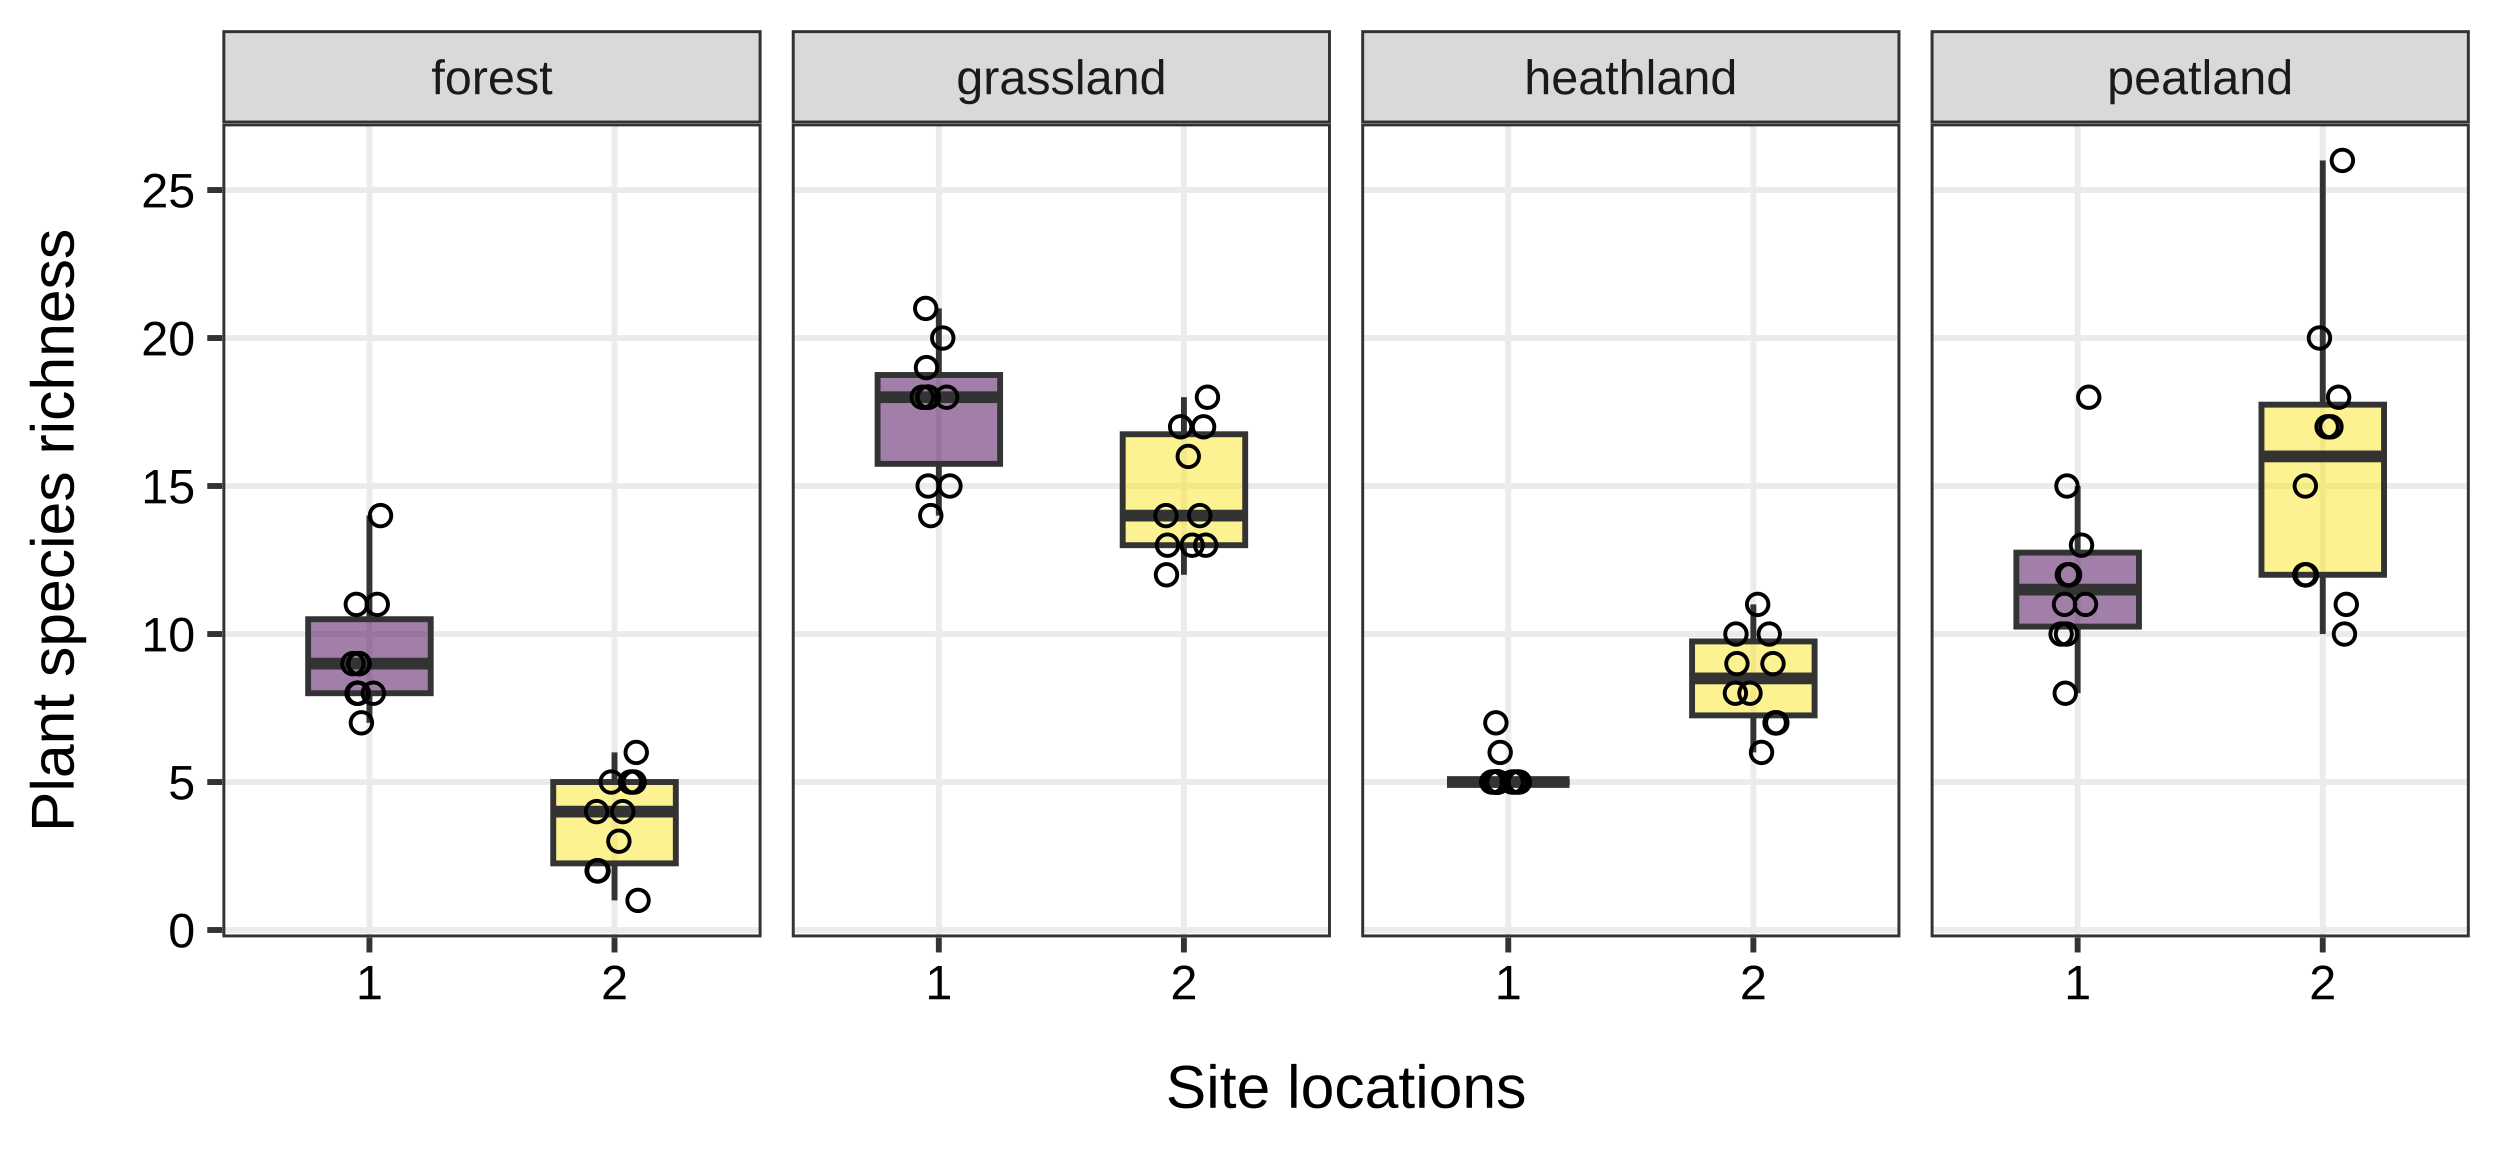
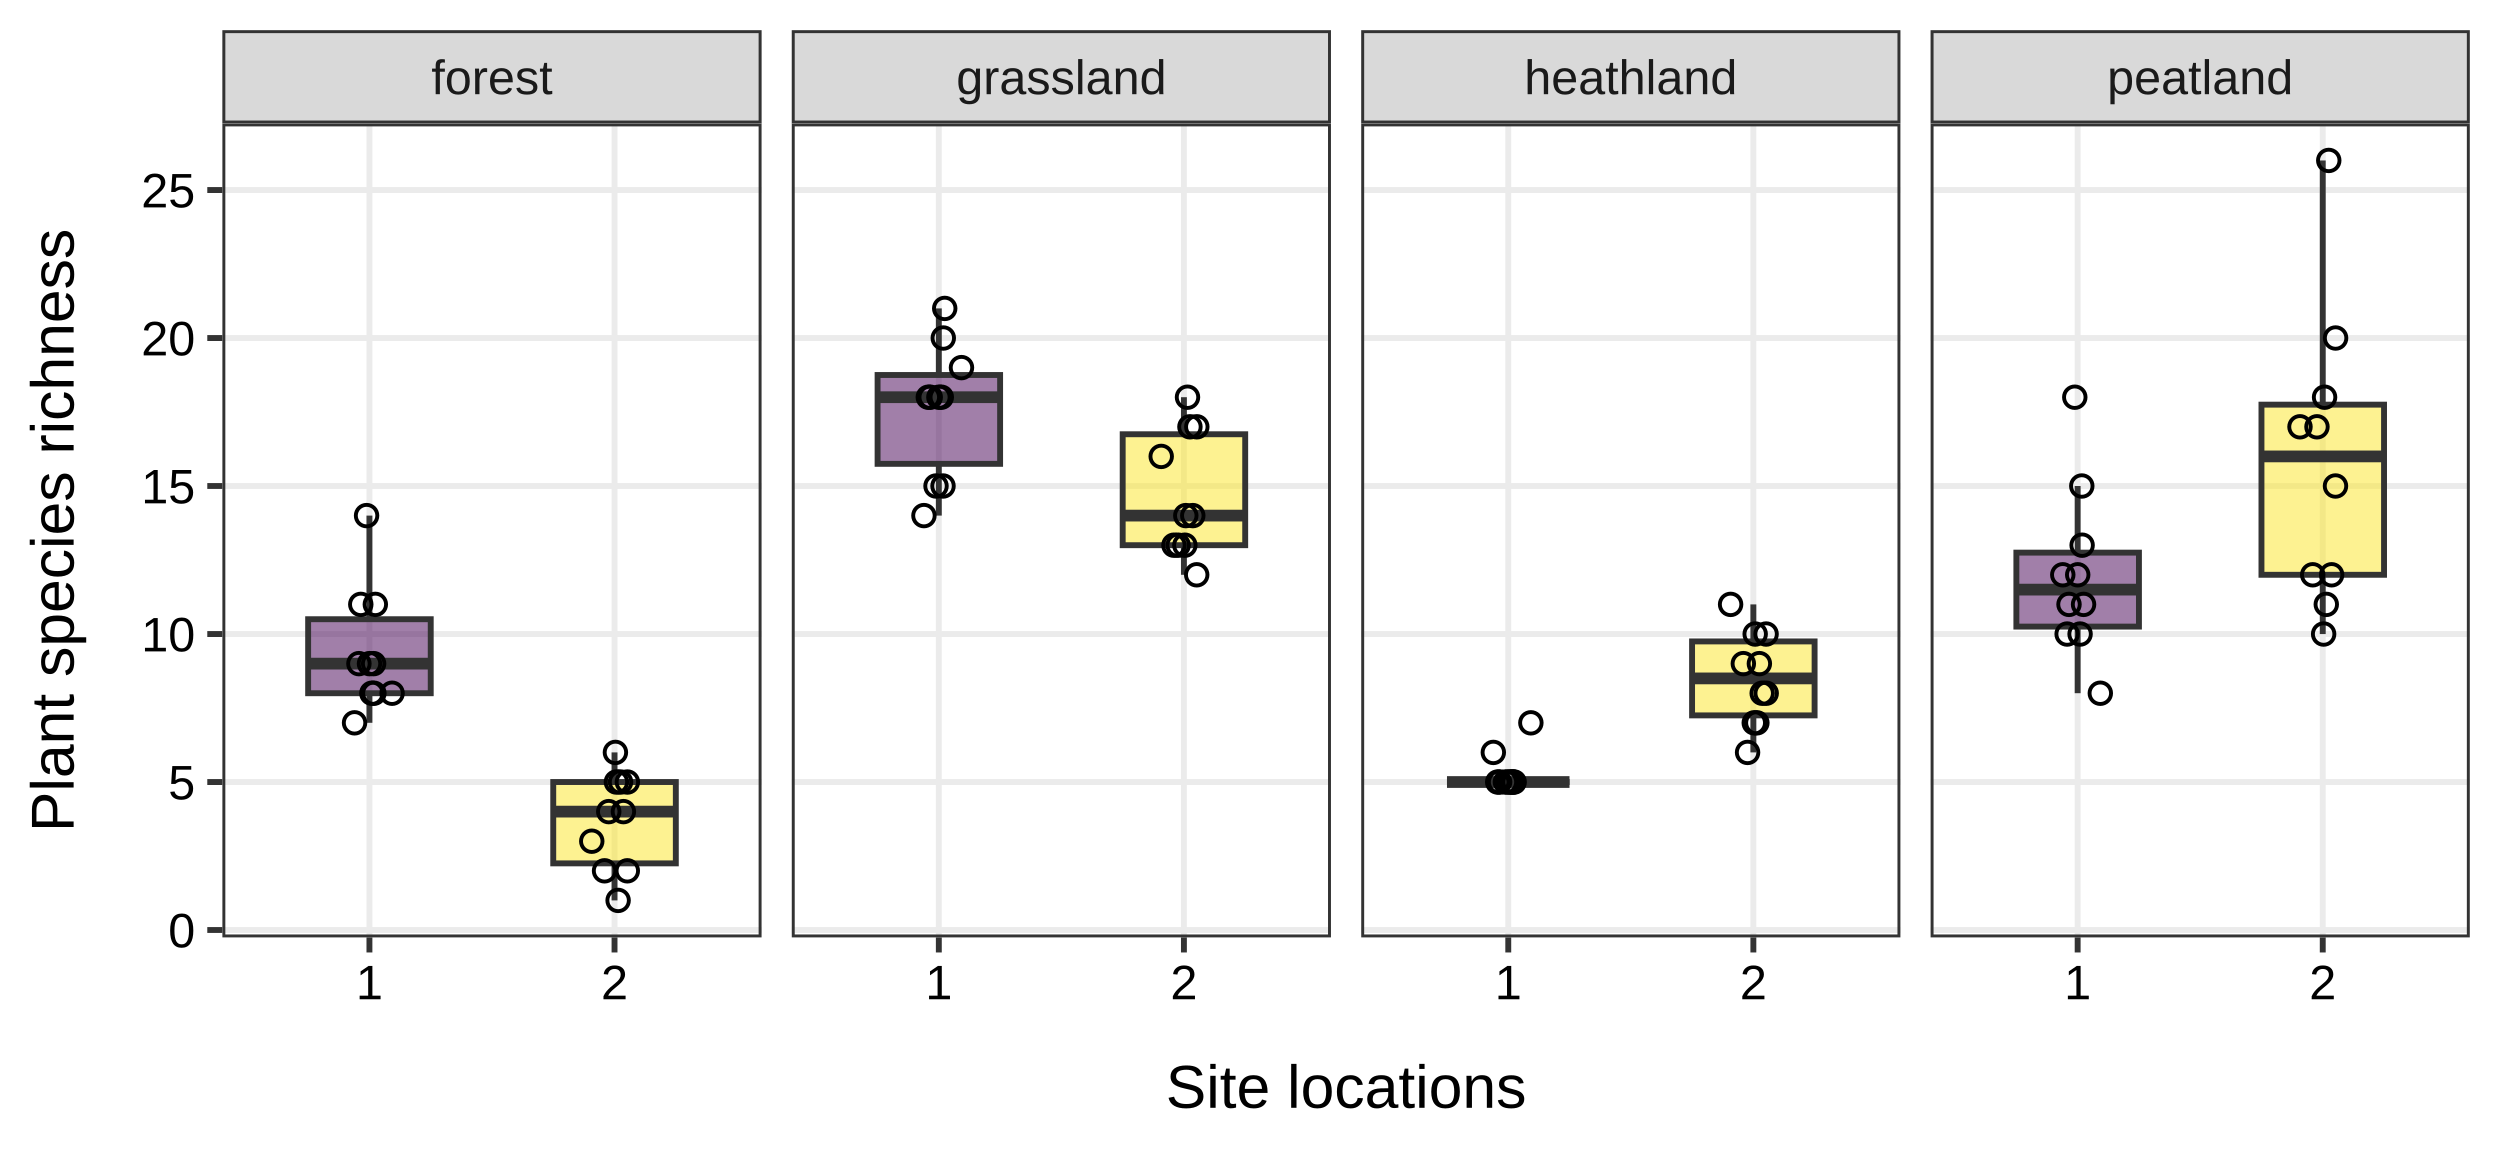
<svg xmlns="http://www.w3.org/2000/svg" width="453.60pt" height="208.80pt" viewBox="0 0 453.60 208.80">
  <g class="svglite">
    <defs>
      <style type="text/css">
    .svglite line, .svglite polyline, .svglite polygon, .svglite path, .svglite rect, .svglite circle {
      fill: none;
      stroke: #000000;
      stroke-linecap: round;
      stroke-linejoin: round;
      stroke-miterlimit: 10.00;
    }
    .svglite text {
      white-space: pre;
    }
    .svglite g.glyphgroup path {
      fill: inherit;
      stroke: none;
    }
  </style>
    </defs>
    <rect width="100%" height="100%" style="stroke: none; fill: #FFFFFF;" />
    <defs>
      <clipPath id="cpMC4wMHw0NTMuNjB8MC4wMHwyMDguODA=">
        <rect x="0.00" y="0.00" width="453.60" height="208.80" />
      </clipPath>
    </defs>
    <g clip-path="url(#cpMC4wMHw0NTMuNjB8MC4wMHwyMDguODA=)">
      <rect x="0.00" y="0.00" width="453.60" height="208.80" style="stroke-width: 1.07; stroke: #FFFFFF; fill: #FFFFFF;" />
    </g>
    <defs>
      <clipPath id="cpNDAuMzV8MTM4LjE4fDIyLjQwfDE3MC4wOA==">
        <rect x="40.35" y="22.40" width="97.83" height="147.68" />
      </clipPath>
    </defs>
    <g clip-path="url(#cpNDAuMzV8MTM4LjE4fDIyLjQwfDE3MC4wOA==)">
      <rect x="40.35" y="22.40" width="97.83" height="147.68" style="stroke-width: 1.07; stroke: none; fill: #FFFFFF;" />
      <polyline points="40.35,168.74 138.18,168.74 " style="stroke-width: 1.07; stroke: #EBEBEB; stroke-linecap: butt;" />
      <polyline points="40.35,141.89 138.18,141.89 " style="stroke-width: 1.07; stroke: #EBEBEB; stroke-linecap: butt;" />
      <polyline points="40.35,115.04 138.18,115.04 " style="stroke-width: 1.07; stroke: #EBEBEB; stroke-linecap: butt;" />
      <polyline points="40.35,88.18 138.18,88.18 " style="stroke-width: 1.07; stroke: #EBEBEB; stroke-linecap: butt;" />
      <polyline points="40.35,61.33 138.18,61.33 " style="stroke-width: 1.07; stroke: #EBEBEB; stroke-linecap: butt;" />
      <polyline points="40.35,34.48 138.18,34.48 " style="stroke-width: 1.07; stroke: #EBEBEB; stroke-linecap: butt;" />
      <polyline points="67.03,170.08 67.03,22.40 " style="stroke-width: 1.07; stroke: #EBEBEB; stroke-linecap: butt;" />
      <polyline points="111.50,170.08 111.50,22.40 " style="stroke-width: 1.07; stroke: #EBEBEB; stroke-linecap: butt;" />
      <line x1="67.03" y1="112.35" x2="67.03" y2="93.55" style="stroke-width: 1.07; stroke: #333333; stroke-linecap: butt;" />
      <line x1="67.03" y1="125.78" x2="67.03" y2="131.15" style="stroke-width: 1.07; stroke: #333333; stroke-linecap: butt;" />
      <polygon points="55.91,112.35 55.91,125.78 78.15,125.78 78.15,112.35 55.91,112.35 " style="stroke-width: 1.07; stroke: #333333; stroke-linecap: butt; stroke-linejoin: miter; fill: #440154; fill-opacity: 0.50;" />
      <line x1="55.91" y1="120.41" x2="78.15" y2="120.41" style="stroke-width: 2.13; stroke: #333333; stroke-linecap: butt; stroke-linejoin: miter;" />
      <line x1="111.50" y1="141.89" x2="111.50" y2="136.52" style="stroke-width: 1.07; stroke: #333333; stroke-linecap: butt;" />
      <line x1="111.50" y1="156.65" x2="111.50" y2="163.37" style="stroke-width: 1.07; stroke: #333333; stroke-linecap: butt;" />
      <polygon points="100.38,141.89 100.38,156.65 122.62,156.65 122.62,141.89 100.38,141.89 " style="stroke-width: 1.07; stroke: #333333; stroke-linecap: butt; stroke-linejoin: miter; fill: #FDE725; fill-opacity: 0.50;" />
      <line x1="100.38" y1="147.26" x2="122.62" y2="147.26" style="stroke-width: 2.13; stroke: #333333; stroke-linecap: butt; stroke-linejoin: miter;" />
-       <circle cx="68.45" cy="109.66" r="1.95" style="stroke-width: 0.71;" />
-       <circle cx="64.03" cy="120.41" r="1.95" style="stroke-width: 0.71;" />
-       <circle cx="64.65" cy="109.66" r="1.95" style="stroke-width: 0.71;" />
-       <circle cx="69.04" cy="93.55" r="1.95" style="stroke-width: 0.71;" />
-       <circle cx="65.09" cy="120.41" r="1.95" style="stroke-width: 0.71;" />
-       <circle cx="64.78" cy="125.78" r="1.95" style="stroke-width: 0.71;" />
-       <circle cx="67.74" cy="125.78" r="1.95" style="stroke-width: 0.71;" />
-       <circle cx="65.16" cy="120.41" r="1.95" style="stroke-width: 0.71;" />
-       <circle cx="65.57" cy="131.15" r="1.95" style="stroke-width: 0.71;" />
-       <circle cx="65.01" cy="125.78" r="1.95" style="stroke-width: 0.71;" />
-       <circle cx="115.06" cy="141.89" r="1.95" style="stroke-width: 0.71;" />
-       <circle cx="114.38" cy="141.89" r="1.95" style="stroke-width: 0.71;" />
-       <circle cx="108.25" cy="147.26" r="1.95" style="stroke-width: 0.71;" />
-       <circle cx="110.90" cy="141.89" r="1.95" style="stroke-width: 0.71;" />
-       <circle cx="115.77" cy="163.37" r="1.95" style="stroke-width: 0.71;" />
-       <circle cx="112.29" cy="152.63" r="1.95" style="stroke-width: 0.71;" />
-       <circle cx="108.34" cy="158.00" r="1.95" style="stroke-width: 0.71;" />
-       <circle cx="108.52" cy="158.00" r="1.95" style="stroke-width: 0.71;" />
-       <circle cx="115.44" cy="136.52" r="1.95" style="stroke-width: 0.71;" />
-       <circle cx="112.99" cy="147.26" r="1.95" style="stroke-width: 0.71;" />
+       <circle cx="65.46" cy="109.66" r="1.95" style="stroke-width: 0.71;" />
+       <circle cx="65.12" cy="120.41" r="1.95" style="stroke-width: 0.71;" />
+       <circle cx="68.10" cy="109.66" r="1.95" style="stroke-width: 0.71;" />
+       <circle cx="66.51" cy="93.55" r="1.95" style="stroke-width: 0.71;" />
+       <circle cx="67.79" cy="120.41" r="1.95" style="stroke-width: 0.71;" />
+       <circle cx="71.14" cy="125.78" r="1.95" style="stroke-width: 0.71;" />
+       <circle cx="67.84" cy="125.78" r="1.95" style="stroke-width: 0.71;" />
+       <circle cx="67.04" cy="120.41" r="1.95" style="stroke-width: 0.71;" />
+       <circle cx="64.33" cy="131.15" r="1.95" style="stroke-width: 0.71;" />
+       <circle cx="67.47" cy="125.78" r="1.95" style="stroke-width: 0.71;" />
+       <circle cx="112.59" cy="141.89" r="1.95" style="stroke-width: 0.71;" />
+       <circle cx="111.84" cy="141.89" r="1.95" style="stroke-width: 0.71;" />
+       <circle cx="113.11" cy="147.26" r="1.95" style="stroke-width: 0.71;" />
+       <circle cx="113.83" cy="141.89" r="1.95" style="stroke-width: 0.71;" />
+       <circle cx="112.15" cy="163.37" r="1.95" style="stroke-width: 0.71;" />
+       <circle cx="107.37" cy="152.63" r="1.95" style="stroke-width: 0.71;" />
+       <circle cx="113.82" cy="158.00" r="1.95" style="stroke-width: 0.71;" />
+       <circle cx="109.69" cy="158.00" r="1.95" style="stroke-width: 0.71;" />
+       <circle cx="111.66" cy="136.52" r="1.95" style="stroke-width: 0.71;" />
+       <circle cx="110.45" cy="147.26" r="1.95" style="stroke-width: 0.71;" />
      <rect x="40.35" y="22.40" width="97.83" height="147.68" style="stroke-width: 1.07; stroke: #333333;" />
    </g>
    <g clip-path="url(#cpMC4wMHw0NTMuNjB8MC4wMHwyMDguODA=)">
</g>
    <defs>
      <clipPath id="cpMTQzLjY2fDI0MS41MHwyMi40MHwxNzAuMDg=">
        <rect x="143.66" y="22.40" width="97.83" height="147.68" />
      </clipPath>
    </defs>
    <g clip-path="url(#cpMTQzLjY2fDI0MS41MHwyMi40MHwxNzAuMDg=)">
      <rect x="143.66" y="22.40" width="97.83" height="147.68" style="stroke-width: 1.07; stroke: none; fill: #FFFFFF;" />
      <polyline points="143.66,168.74 241.50,168.74 " style="stroke-width: 1.07; stroke: #EBEBEB; stroke-linecap: butt;" />
      <polyline points="143.66,141.89 241.50,141.89 " style="stroke-width: 1.07; stroke: #EBEBEB; stroke-linecap: butt;" />
      <polyline points="143.66,115.04 241.50,115.04 " style="stroke-width: 1.07; stroke: #EBEBEB; stroke-linecap: butt;" />
      <polyline points="143.66,88.18 241.50,88.18 " style="stroke-width: 1.07; stroke: #EBEBEB; stroke-linecap: butt;" />
      <polyline points="143.66,61.33 241.50,61.33 " style="stroke-width: 1.07; stroke: #EBEBEB; stroke-linecap: butt;" />
      <polyline points="143.66,34.48 241.50,34.48 " style="stroke-width: 1.07; stroke: #EBEBEB; stroke-linecap: butt;" />
      <polyline points="170.34,170.08 170.34,22.40 " style="stroke-width: 1.07; stroke: #EBEBEB; stroke-linecap: butt;" />
      <polyline points="214.81,170.08 214.81,22.40 " style="stroke-width: 1.07; stroke: #EBEBEB; stroke-linecap: butt;" />
      <line x1="170.34" y1="68.04" x2="170.34" y2="55.96" style="stroke-width: 1.07; stroke: #333333; stroke-linecap: butt;" />
      <line x1="170.34" y1="84.16" x2="170.34" y2="93.55" style="stroke-width: 1.07; stroke: #333333; stroke-linecap: butt;" />
      <polygon points="159.23,68.04 159.23,84.16 181.46,84.16 181.46,68.04 159.23,68.04 " style="stroke-width: 1.07; stroke: #333333; stroke-linecap: butt; stroke-linejoin: miter; fill: #440154; fill-opacity: 0.50;" />
      <line x1="159.23" y1="72.07" x2="181.46" y2="72.07" style="stroke-width: 2.13; stroke: #333333; stroke-linecap: butt; stroke-linejoin: miter;" />
      <line x1="214.81" y1="78.79" x2="214.81" y2="72.07" style="stroke-width: 1.07; stroke: #333333; stroke-linecap: butt;" />
      <line x1="214.81" y1="98.92" x2="214.81" y2="104.29" style="stroke-width: 1.07; stroke: #333333; stroke-linecap: butt;" />
      <polygon points="203.70,78.79 203.70,98.92 225.93,98.92 225.93,78.79 203.70,78.79 " style="stroke-width: 1.07; stroke: #333333; stroke-linecap: butt; stroke-linejoin: miter; fill: #FDE725; fill-opacity: 0.50;" />
      <line x1="203.70" y1="93.55" x2="225.93" y2="93.55" style="stroke-width: 2.13; stroke: #333333; stroke-linecap: butt; stroke-linejoin: miter;" />
-       <circle cx="171.77" cy="72.07" r="1.95" style="stroke-width: 0.71;" />
-       <circle cx="167.34" cy="72.07" r="1.95" style="stroke-width: 0.71;" />
-       <circle cx="167.96" cy="55.96" r="1.95" style="stroke-width: 0.71;" />
-       <circle cx="172.36" cy="88.18" r="1.95" style="stroke-width: 0.71;" />
-       <circle cx="168.41" cy="88.18" r="1.95" style="stroke-width: 0.71;" />
-       <circle cx="168.10" cy="66.70" r="1.95" style="stroke-width: 0.71;" />
-       <circle cx="171.05" cy="61.33" r="1.95" style="stroke-width: 0.71;" />
-       <circle cx="168.47" cy="72.07" r="1.95" style="stroke-width: 0.71;" />
-       <circle cx="168.88" cy="93.55" r="1.95" style="stroke-width: 0.71;" />
-       <circle cx="168.32" cy="72.07" r="1.95" style="stroke-width: 0.71;" />
-       <circle cx="218.38" cy="77.44" r="1.95" style="stroke-width: 0.71;" />
-       <circle cx="217.69" cy="93.55" r="1.95" style="stroke-width: 0.71;" />
-       <circle cx="211.56" cy="93.55" r="1.95" style="stroke-width: 0.71;" />
-       <circle cx="214.21" cy="77.44" r="1.95" style="stroke-width: 0.71;" />
-       <circle cx="219.08" cy="72.07" r="1.95" style="stroke-width: 0.71;" />
-       <circle cx="215.60" cy="82.81" r="1.95" style="stroke-width: 0.71;" />
-       <circle cx="211.65" cy="104.29" r="1.95" style="stroke-width: 0.71;" />
-       <circle cx="211.83" cy="98.92" r="1.95" style="stroke-width: 0.71;" />
-       <circle cx="218.76" cy="98.92" r="1.95" style="stroke-width: 0.71;" />
-       <circle cx="216.30" cy="98.92" r="1.95" style="stroke-width: 0.71;" />
+       <circle cx="168.78" cy="72.07" r="1.95" style="stroke-width: 0.71;" />
+       <circle cx="168.43" cy="72.07" r="1.95" style="stroke-width: 0.71;" />
+       <circle cx="171.41" cy="55.96" r="1.95" style="stroke-width: 0.71;" />
+       <circle cx="169.83" cy="88.18" r="1.95" style="stroke-width: 0.71;" />
+       <circle cx="171.10" cy="88.18" r="1.95" style="stroke-width: 0.71;" />
+       <circle cx="174.45" cy="66.70" r="1.95" style="stroke-width: 0.71;" />
+       <circle cx="171.15" cy="61.33" r="1.95" style="stroke-width: 0.71;" />
+       <circle cx="170.35" cy="72.07" r="1.95" style="stroke-width: 0.71;" />
+       <circle cx="167.64" cy="93.55" r="1.95" style="stroke-width: 0.71;" />
+       <circle cx="170.79" cy="72.07" r="1.95" style="stroke-width: 0.71;" />
+       <circle cx="215.90" cy="77.44" r="1.95" style="stroke-width: 0.71;" />
+       <circle cx="215.15" cy="93.55" r="1.95" style="stroke-width: 0.71;" />
+       <circle cx="216.42" cy="93.55" r="1.95" style="stroke-width: 0.71;" />
+       <circle cx="217.15" cy="77.44" r="1.95" style="stroke-width: 0.71;" />
+       <circle cx="215.46" cy="72.07" r="1.95" style="stroke-width: 0.71;" />
+       <circle cx="210.69" cy="82.81" r="1.95" style="stroke-width: 0.71;" />
+       <circle cx="217.13" cy="104.29" r="1.95" style="stroke-width: 0.71;" />
+       <circle cx="213.00" cy="98.92" r="1.95" style="stroke-width: 0.71;" />
+       <circle cx="214.98" cy="98.92" r="1.95" style="stroke-width: 0.71;" />
+       <circle cx="213.76" cy="98.92" r="1.95" style="stroke-width: 0.71;" />
      <rect x="143.66" y="22.40" width="97.83" height="147.68" style="stroke-width: 1.07; stroke: #333333;" />
    </g>
    <g clip-path="url(#cpMC4wMHw0NTMuNjB8MC4wMHwyMDguODA=)">
</g>
    <defs>
      <clipPath id="cpMjQ2Ljk4fDM0NC44MXwyMi40MHwxNzAuMDg=">
        <rect x="246.98" y="22.40" width="97.83" height="147.68" />
      </clipPath>
    </defs>
    <g clip-path="url(#cpMjQ2Ljk4fDM0NC44MXwyMi40MHwxNzAuMDg=)">
      <rect x="246.98" y="22.40" width="97.83" height="147.68" style="stroke-width: 1.07; stroke: none; fill: #FFFFFF;" />
      <polyline points="246.98,168.74 344.81,168.74 " style="stroke-width: 1.07; stroke: #EBEBEB; stroke-linecap: butt;" />
      <polyline points="246.98,141.89 344.81,141.89 " style="stroke-width: 1.07; stroke: #EBEBEB; stroke-linecap: butt;" />
      <polyline points="246.98,115.04 344.81,115.04 " style="stroke-width: 1.07; stroke: #EBEBEB; stroke-linecap: butt;" />
      <polyline points="246.98,88.18 344.81,88.18 " style="stroke-width: 1.07; stroke: #EBEBEB; stroke-linecap: butt;" />
      <polyline points="246.98,61.33 344.81,61.33 " style="stroke-width: 1.07; stroke: #EBEBEB; stroke-linecap: butt;" />
      <polyline points="246.98,34.48 344.81,34.48 " style="stroke-width: 1.07; stroke: #EBEBEB; stroke-linecap: butt;" />
      <polyline points="273.66,170.08 273.66,22.40 " style="stroke-width: 1.07; stroke: #EBEBEB; stroke-linecap: butt;" />
      <polyline points="318.13,170.08 318.13,22.40 " style="stroke-width: 1.07; stroke: #EBEBEB; stroke-linecap: butt;" />
      <line x1="273.66" y1="141.89" x2="273.66" y2="141.89" style="stroke-width: 1.07; stroke: #333333; stroke-linecap: butt;" />
      <line x1="273.66" y1="141.89" x2="273.66" y2="141.89" style="stroke-width: 1.07; stroke: #333333; stroke-linecap: butt;" />
      <polygon points="262.54,141.89 262.54,141.89 284.77,141.89 284.77,141.89 262.54,141.89 " style="stroke-width: 1.07; stroke: #333333; stroke-linecap: butt; stroke-linejoin: miter; fill: #440154; fill-opacity: 0.50;" />
      <line x1="262.54" y1="141.89" x2="284.77" y2="141.89" style="stroke-width: 2.13; stroke: #333333; stroke-linecap: butt; stroke-linejoin: miter;" />
      <line x1="318.13" y1="116.38" x2="318.13" y2="109.66" style="stroke-width: 1.07; stroke: #333333; stroke-linecap: butt;" />
      <line x1="318.13" y1="129.80" x2="318.13" y2="136.52" style="stroke-width: 1.07; stroke: #333333; stroke-linecap: butt;" />
      <polygon points="307.01,116.38 307.01,129.80 329.24,129.80 329.24,116.38 307.01,116.38 " style="stroke-width: 1.07; stroke: #333333; stroke-linecap: butt; stroke-linejoin: miter; fill: #FDE725; fill-opacity: 0.50;" />
      <line x1="307.01" y1="123.09" x2="329.24" y2="123.09" style="stroke-width: 2.13; stroke: #333333; stroke-linecap: butt; stroke-linejoin: miter;" />
-       <circle cx="275.08" cy="141.89" r="1.95" style="stroke-width: 0.71;" />
-       <circle cx="270.66" cy="141.89" r="1.95" style="stroke-width: 0.71;" />
-       <circle cx="271.28" cy="141.89" r="1.95" style="stroke-width: 0.71;" />
-       <circle cx="275.67" cy="141.89" r="1.95" style="stroke-width: 0.71;" />
-       <circle cx="271.72" cy="141.89" r="1.95" style="stroke-width: 0.71;" />
-       <circle cx="271.41" cy="131.15" r="1.95" style="stroke-width: 0.71;" />
-       <circle cx="274.36" cy="141.89" r="1.95" style="stroke-width: 0.71;" />
-       <circle cx="271.79" cy="141.89" r="1.95" style="stroke-width: 0.71;" />
-       <circle cx="272.19" cy="136.52" r="1.95" style="stroke-width: 0.71;" />
-       <circle cx="271.64" cy="141.89" r="1.95" style="stroke-width: 0.71;" />
-       <circle cx="321.69" cy="120.41" r="1.95" style="stroke-width: 0.71;" />
-       <circle cx="321.01" cy="115.04" r="1.95" style="stroke-width: 0.71;" />
-       <circle cx="314.87" cy="125.78" r="1.95" style="stroke-width: 0.71;" />
-       <circle cx="317.52" cy="125.78" r="1.95" style="stroke-width: 0.71;" />
-       <circle cx="322.39" cy="131.15" r="1.95" style="stroke-width: 0.71;" />
-       <circle cx="318.91" cy="109.66" r="1.95" style="stroke-width: 0.71;" />
-       <circle cx="314.97" cy="115.04" r="1.95" style="stroke-width: 0.71;" />
-       <circle cx="315.15" cy="120.41" r="1.95" style="stroke-width: 0.71;" />
-       <circle cx="322.07" cy="131.15" r="1.95" style="stroke-width: 0.71;" />
-       <circle cx="319.61" cy="136.52" r="1.95" style="stroke-width: 0.71;" />
+       <circle cx="272.09" cy="141.89" r="1.95" style="stroke-width: 0.71;" />
+       <circle cx="271.74" cy="141.89" r="1.95" style="stroke-width: 0.71;" />
+       <circle cx="274.73" cy="141.89" r="1.95" style="stroke-width: 0.71;" />
+       <circle cx="273.14" cy="141.89" r="1.95" style="stroke-width: 0.71;" />
+       <circle cx="274.41" cy="141.89" r="1.95" style="stroke-width: 0.71;" />
+       <circle cx="277.76" cy="131.15" r="1.95" style="stroke-width: 0.71;" />
+       <circle cx="274.47" cy="141.89" r="1.95" style="stroke-width: 0.71;" />
+       <circle cx="273.66" cy="141.89" r="1.95" style="stroke-width: 0.71;" />
+       <circle cx="270.95" cy="136.52" r="1.95" style="stroke-width: 0.71;" />
+       <circle cx="274.10" cy="141.89" r="1.95" style="stroke-width: 0.71;" />
+       <circle cx="319.22" cy="120.41" r="1.95" style="stroke-width: 0.71;" />
+       <circle cx="318.46" cy="115.04" r="1.95" style="stroke-width: 0.71;" />
+       <circle cx="319.73" cy="125.78" r="1.95" style="stroke-width: 0.71;" />
+       <circle cx="320.46" cy="125.78" r="1.95" style="stroke-width: 0.71;" />
+       <circle cx="318.77" cy="131.15" r="1.95" style="stroke-width: 0.71;" />
+       <circle cx="314.00" cy="109.66" r="1.95" style="stroke-width: 0.71;" />
+       <circle cx="320.44" cy="115.04" r="1.95" style="stroke-width: 0.71;" />
+       <circle cx="316.31" cy="120.41" r="1.95" style="stroke-width: 0.71;" />
+       <circle cx="318.29" cy="131.15" r="1.95" style="stroke-width: 0.71;" />
+       <circle cx="317.08" cy="136.52" r="1.95" style="stroke-width: 0.71;" />
      <rect x="246.98" y="22.40" width="97.83" height="147.68" style="stroke-width: 1.07; stroke: #333333;" />
    </g>
    <g clip-path="url(#cpMC4wMHw0NTMuNjB8MC4wMHwyMDguODA=)">
</g>
    <defs>
      <clipPath id="cpMzUwLjI5fDQ0OC4xMnwyMi40MHwxNzAuMDg=">
        <rect x="350.29" y="22.40" width="97.83" height="147.68" />
      </clipPath>
    </defs>
    <g clip-path="url(#cpMzUwLjI5fDQ0OC4xMnwyMi40MHwxNzAuMDg=)">
      <rect x="350.29" y="22.40" width="97.83" height="147.68" style="stroke-width: 1.07; stroke: none; fill: #FFFFFF;" />
      <polyline points="350.29,168.74 448.12,168.74 " style="stroke-width: 1.07; stroke: #EBEBEB; stroke-linecap: butt;" />
      <polyline points="350.29,141.89 448.12,141.89 " style="stroke-width: 1.07; stroke: #EBEBEB; stroke-linecap: butt;" />
      <polyline points="350.29,115.04 448.12,115.04 " style="stroke-width: 1.07; stroke: #EBEBEB; stroke-linecap: butt;" />
      <polyline points="350.29,88.18 448.12,88.18 " style="stroke-width: 1.07; stroke: #EBEBEB; stroke-linecap: butt;" />
      <polyline points="350.29,61.33 448.12,61.33 " style="stroke-width: 1.07; stroke: #EBEBEB; stroke-linecap: butt;" />
      <polyline points="350.29,34.48 448.12,34.48 " style="stroke-width: 1.07; stroke: #EBEBEB; stroke-linecap: butt;" />
      <polyline points="376.97,170.08 376.97,22.40 " style="stroke-width: 1.07; stroke: #EBEBEB; stroke-linecap: butt;" />
      <polyline points="421.44,170.08 421.44,22.40 " style="stroke-width: 1.07; stroke: #EBEBEB; stroke-linecap: butt;" />
      <line x1="376.97" y1="100.27" x2="376.97" y2="88.18" style="stroke-width: 1.07; stroke: #333333; stroke-linecap: butt;" />
      <line x1="376.97" y1="113.69" x2="376.97" y2="125.78" style="stroke-width: 1.07; stroke: #333333; stroke-linecap: butt;" />
      <polygon points="365.85,100.27 365.85,113.69 388.09,113.69 388.09,100.27 365.85,100.27 " style="stroke-width: 1.07; stroke: #333333; stroke-linecap: butt; stroke-linejoin: miter; fill: #440154; fill-opacity: 0.50;" />
      <line x1="365.85" y1="106.98" x2="388.09" y2="106.98" style="stroke-width: 2.13; stroke: #333333; stroke-linecap: butt; stroke-linejoin: miter;" />
      <line x1="421.44" y1="73.42" x2="421.44" y2="29.11" style="stroke-width: 1.07; stroke: #333333; stroke-linecap: butt;" />
      <line x1="421.44" y1="104.29" x2="421.44" y2="115.04" style="stroke-width: 1.07; stroke: #333333; stroke-linecap: butt;" />
      <polygon points="410.32,73.42 410.32,104.29 432.56,104.29 432.56,73.42 410.32,73.42 " style="stroke-width: 1.07; stroke: #333333; stroke-linecap: butt; stroke-linejoin: miter; fill: #FDE725; fill-opacity: 0.50;" />
      <line x1="410.32" y1="82.81" x2="432.56" y2="82.81" style="stroke-width: 2.13; stroke: #333333; stroke-linecap: butt; stroke-linejoin: miter;" />
-       <circle cx="378.39" cy="109.66" r="1.95" style="stroke-width: 0.71;" />
-       <circle cx="373.97" cy="115.04" r="1.95" style="stroke-width: 0.71;" />
-       <circle cx="374.59" cy="109.66" r="1.95" style="stroke-width: 0.71;" />
-       <circle cx="378.98" cy="72.07" r="1.95" style="stroke-width: 0.71;" />
-       <circle cx="375.03" cy="88.18" r="1.95" style="stroke-width: 0.71;" />
-       <circle cx="374.72" cy="125.78" r="1.95" style="stroke-width: 0.71;" />
-       <circle cx="377.67" cy="98.92" r="1.95" style="stroke-width: 0.71;" />
-       <circle cx="375.10" cy="104.29" r="1.95" style="stroke-width: 0.71;" />
-       <circle cx="375.51" cy="104.29" r="1.95" style="stroke-width: 0.71;" />
-       <circle cx="374.95" cy="115.04" r="1.95" style="stroke-width: 0.71;" />
-       <circle cx="425.00" cy="29.11" r="1.95" style="stroke-width: 0.71;" />
-       <circle cx="424.32" cy="72.07" r="1.95" style="stroke-width: 0.71;" />
-       <circle cx="418.19" cy="104.29" r="1.95" style="stroke-width: 0.71;" />
-       <circle cx="420.84" cy="61.33" r="1.95" style="stroke-width: 0.71;" />
-       <circle cx="425.71" cy="109.66" r="1.95" style="stroke-width: 0.71;" />
-       <circle cx="422.23" cy="77.44" r="1.95" style="stroke-width: 0.71;" />
-       <circle cx="418.28" cy="88.18" r="1.95" style="stroke-width: 0.71;" />
-       <circle cx="418.46" cy="104.29" r="1.95" style="stroke-width: 0.71;" />
-       <circle cx="425.38" cy="115.04" r="1.95" style="stroke-width: 0.71;" />
-       <circle cx="422.93" cy="77.44" r="1.95" style="stroke-width: 0.71;" />
+       <circle cx="375.40" cy="109.66" r="1.95" style="stroke-width: 0.71;" />
+       <circle cx="375.06" cy="115.04" r="1.95" style="stroke-width: 0.71;" />
+       <circle cx="378.04" cy="109.66" r="1.95" style="stroke-width: 0.71;" />
+       <circle cx="376.45" cy="72.07" r="1.95" style="stroke-width: 0.71;" />
+       <circle cx="377.72" cy="88.18" r="1.95" style="stroke-width: 0.71;" />
+       <circle cx="381.08" cy="125.78" r="1.95" style="stroke-width: 0.71;" />
+       <circle cx="377.78" cy="98.92" r="1.95" style="stroke-width: 0.71;" />
+       <circle cx="376.98" cy="104.29" r="1.95" style="stroke-width: 0.71;" />
+       <circle cx="374.27" cy="104.29" r="1.95" style="stroke-width: 0.71;" />
+       <circle cx="377.41" cy="115.04" r="1.95" style="stroke-width: 0.71;" />
+       <circle cx="422.53" cy="29.11" r="1.95" style="stroke-width: 0.71;" />
+       <circle cx="421.77" cy="72.07" r="1.95" style="stroke-width: 0.71;" />
+       <circle cx="423.05" cy="104.29" r="1.95" style="stroke-width: 0.71;" />
+       <circle cx="423.77" cy="61.33" r="1.95" style="stroke-width: 0.71;" />
+       <circle cx="422.08" cy="109.66" r="1.95" style="stroke-width: 0.71;" />
+       <circle cx="417.31" cy="77.44" r="1.95" style="stroke-width: 0.71;" />
+       <circle cx="423.75" cy="88.18" r="1.95" style="stroke-width: 0.71;" />
+       <circle cx="419.62" cy="104.29" r="1.95" style="stroke-width: 0.71;" />
+       <circle cx="421.60" cy="115.04" r="1.95" style="stroke-width: 0.71;" />
+       <circle cx="420.39" cy="77.44" r="1.95" style="stroke-width: 0.71;" />
      <rect x="350.29" y="22.40" width="97.83" height="147.68" style="stroke-width: 1.07; stroke: #333333;" />
    </g>
    <g clip-path="url(#cpMC4wMHw0NTMuNjB8MC4wMHwyMDguODA=)">
</g>
    <defs>
      <clipPath id="cpNDAuMzV8MTM4LjE4fDUuNDh8MjIuNDA=">
        <rect x="40.35" y="5.48" width="97.83" height="16.92" />
      </clipPath>
    </defs>
    <g clip-path="url(#cpNDAuMzV8MTM4LjE4fDUuNDh8MjIuNDA=)">
      <rect x="40.35" y="5.48" width="97.83" height="16.92" style="stroke-width: 1.07; stroke: #333333; fill: #D9D9D9;" />
      <text x="89.27" y="17.09" text-anchor="middle" style="font-size: 8.80px;fill: #1A1A1A; font-family: &quot;Arial&quot;;" textLength="21.98px" lengthAdjust="spacingAndGlyphs">forest</text>
    </g>
    <g clip-path="url(#cpMC4wMHw0NTMuNjB8MC4wMHwyMDguODA=)">
</g>
    <defs>
      <clipPath id="cpMTQzLjY2fDI0MS41MHw1LjQ4fDIyLjQw">
        <rect x="143.66" y="5.48" width="97.83" height="16.92" />
      </clipPath>
    </defs>
    <g clip-path="url(#cpMTQzLjY2fDI0MS41MHw1LjQ4fDIyLjQw)">
      <rect x="143.66" y="5.48" width="97.83" height="16.92" style="stroke-width: 1.07; stroke: #333333; fill: #D9D9D9;" />
      <text x="192.58" y="17.09" text-anchor="middle" style="font-size: 8.80px;fill: #1A1A1A; font-family: &quot;Arial&quot;;" textLength="38.14px" lengthAdjust="spacingAndGlyphs">grassland</text>
    </g>
    <g clip-path="url(#cpMC4wMHw0NTMuNjB8MC4wMHwyMDguODA=)">
</g>
    <defs>
      <clipPath id="cpMjQ2Ljk4fDM0NC44MXw1LjQ4fDIyLjQw">
        <rect x="246.98" y="5.48" width="97.83" height="16.92" />
      </clipPath>
    </defs>
    <g clip-path="url(#cpMjQ2Ljk4fDM0NC44MXw1LjQ4fDIyLjQw)">
      <rect x="246.98" y="5.48" width="97.83" height="16.92" style="stroke-width: 1.07; stroke: #333333; fill: #D9D9D9;" />
      <text x="295.89" y="17.09" text-anchor="middle" style="font-size: 8.80px;fill: #1A1A1A; font-family: &quot;Arial&quot;;" textLength="38.62px" lengthAdjust="spacingAndGlyphs">heathland</text>
    </g>
    <g clip-path="url(#cpMC4wMHw0NTMuNjB8MC4wMHwyMDguODA=)">
</g>
    <defs>
      <clipPath id="cpMzUwLjI5fDQ0OC4xMnw1LjQ4fDIyLjQw">
        <rect x="350.29" y="5.48" width="97.83" height="16.92" />
      </clipPath>
    </defs>
    <g clip-path="url(#cpMzUwLjI5fDQ0OC4xMnw1LjQ4fDIyLjQw)">
      <rect x="350.29" y="5.48" width="97.83" height="16.92" style="stroke-width: 1.07; stroke: #333333; fill: #D9D9D9;" />
      <text x="399.20" y="17.09" text-anchor="middle" style="font-size: 8.80px;fill: #1A1A1A; font-family: &quot;Arial&quot;;" textLength="33.73px" lengthAdjust="spacingAndGlyphs">peatland</text>
    </g>
    <g clip-path="url(#cpMC4wMHw0NTMuNjB8MC4wMHwyMDguODA=)">
      <polyline points="67.03,172.82 67.03,170.08 " style="stroke-width: 1.07; stroke: #333333; stroke-linecap: butt;" />
      <polyline points="111.50,172.82 111.50,170.08 " style="stroke-width: 1.07; stroke: #333333; stroke-linecap: butt;" />
      <text x="67.03" y="181.31" text-anchor="middle" style="font-size: 8.80px; font-family: &quot;Arial&quot;;" textLength="4.89px" lengthAdjust="spacingAndGlyphs">1</text>
      <text x="111.50" y="181.31" text-anchor="middle" style="font-size: 8.80px; font-family: &quot;Arial&quot;;" textLength="4.89px" lengthAdjust="spacingAndGlyphs">2</text>
      <polyline points="170.34,172.82 170.34,170.08 " style="stroke-width: 1.07; stroke: #333333; stroke-linecap: butt;" />
      <polyline points="214.81,172.82 214.81,170.08 " style="stroke-width: 1.07; stroke: #333333; stroke-linecap: butt;" />
      <text x="170.34" y="181.31" text-anchor="middle" style="font-size: 8.80px; font-family: &quot;Arial&quot;;" textLength="4.89px" lengthAdjust="spacingAndGlyphs">1</text>
      <text x="214.81" y="181.31" text-anchor="middle" style="font-size: 8.80px; font-family: &quot;Arial&quot;;" textLength="4.89px" lengthAdjust="spacingAndGlyphs">2</text>
      <polyline points="273.66,172.82 273.66,170.08 " style="stroke-width: 1.07; stroke: #333333; stroke-linecap: butt;" />
      <polyline points="318.13,172.82 318.13,170.08 " style="stroke-width: 1.07; stroke: #333333; stroke-linecap: butt;" />
      <text x="273.66" y="181.31" text-anchor="middle" style="font-size: 8.80px; font-family: &quot;Arial&quot;;" textLength="4.89px" lengthAdjust="spacingAndGlyphs">1</text>
      <text x="318.13" y="181.31" text-anchor="middle" style="font-size: 8.80px; font-family: &quot;Arial&quot;;" textLength="4.89px" lengthAdjust="spacingAndGlyphs">2</text>
      <polyline points="376.97,172.82 376.97,170.08 " style="stroke-width: 1.07; stroke: #333333; stroke-linecap: butt;" />
      <polyline points="421.44,172.82 421.44,170.08 " style="stroke-width: 1.07; stroke: #333333; stroke-linecap: butt;" />
      <text x="376.97" y="181.31" text-anchor="middle" style="font-size: 8.80px; font-family: &quot;Arial&quot;;" textLength="4.89px" lengthAdjust="spacingAndGlyphs">1</text>
      <text x="421.44" y="181.31" text-anchor="middle" style="font-size: 8.80px; font-family: &quot;Arial&quot;;" textLength="4.89px" lengthAdjust="spacingAndGlyphs">2</text>
      <text x="35.42" y="171.89" text-anchor="end" style="font-size: 8.80px; font-family: &quot;Arial&quot;;" textLength="4.89px" lengthAdjust="spacingAndGlyphs">0</text>
      <text x="35.42" y="145.04" text-anchor="end" style="font-size: 8.80px; font-family: &quot;Arial&quot;;" textLength="4.89px" lengthAdjust="spacingAndGlyphs">5</text>
      <text x="35.42" y="118.19" text-anchor="end" style="font-size: 8.80px; font-family: &quot;Arial&quot;;" textLength="9.78px" lengthAdjust="spacingAndGlyphs">10</text>
      <text x="35.42" y="91.33" text-anchor="end" style="font-size: 8.80px; font-family: &quot;Arial&quot;;" textLength="9.78px" lengthAdjust="spacingAndGlyphs">15</text>
      <text x="35.42" y="64.48" text-anchor="end" style="font-size: 8.80px; font-family: &quot;Arial&quot;;" textLength="9.78px" lengthAdjust="spacingAndGlyphs">20</text>
      <text x="35.42" y="37.63" text-anchor="end" style="font-size: 8.80px; font-family: &quot;Arial&quot;;" textLength="9.78px" lengthAdjust="spacingAndGlyphs">25</text>
      <polyline points="37.61,168.74 40.35,168.74 " style="stroke-width: 1.07; stroke: #333333; stroke-linecap: butt;" />
      <polyline points="37.61,141.89 40.35,141.89 " style="stroke-width: 1.07; stroke: #333333; stroke-linecap: butt;" />
      <polyline points="37.61,115.04 40.35,115.04 " style="stroke-width: 1.07; stroke: #333333; stroke-linecap: butt;" />
      <polyline points="37.61,88.18 40.35,88.18 " style="stroke-width: 1.07; stroke: #333333; stroke-linecap: butt;" />
      <polyline points="37.61,61.33 40.35,61.33 " style="stroke-width: 1.07; stroke: #333333; stroke-linecap: butt;" />
      <polyline points="37.61,34.48 40.35,34.48 " style="stroke-width: 1.07; stroke: #333333; stroke-linecap: butt;" />
      <text x="244.24" y="201.00" text-anchor="middle" style="font-size: 11.00px; font-family: &quot;Arial&quot;;" textLength="65.47px" lengthAdjust="spacingAndGlyphs">Site locations</text>
      <text transform="translate(13.36,96.24) rotate(-90)" text-anchor="middle" style="font-size: 11.00px; font-family: &quot;Arial&quot;;" textLength="109.50px" lengthAdjust="spacingAndGlyphs">Plant species richness</text>
    </g>
  </g>
</svg>
